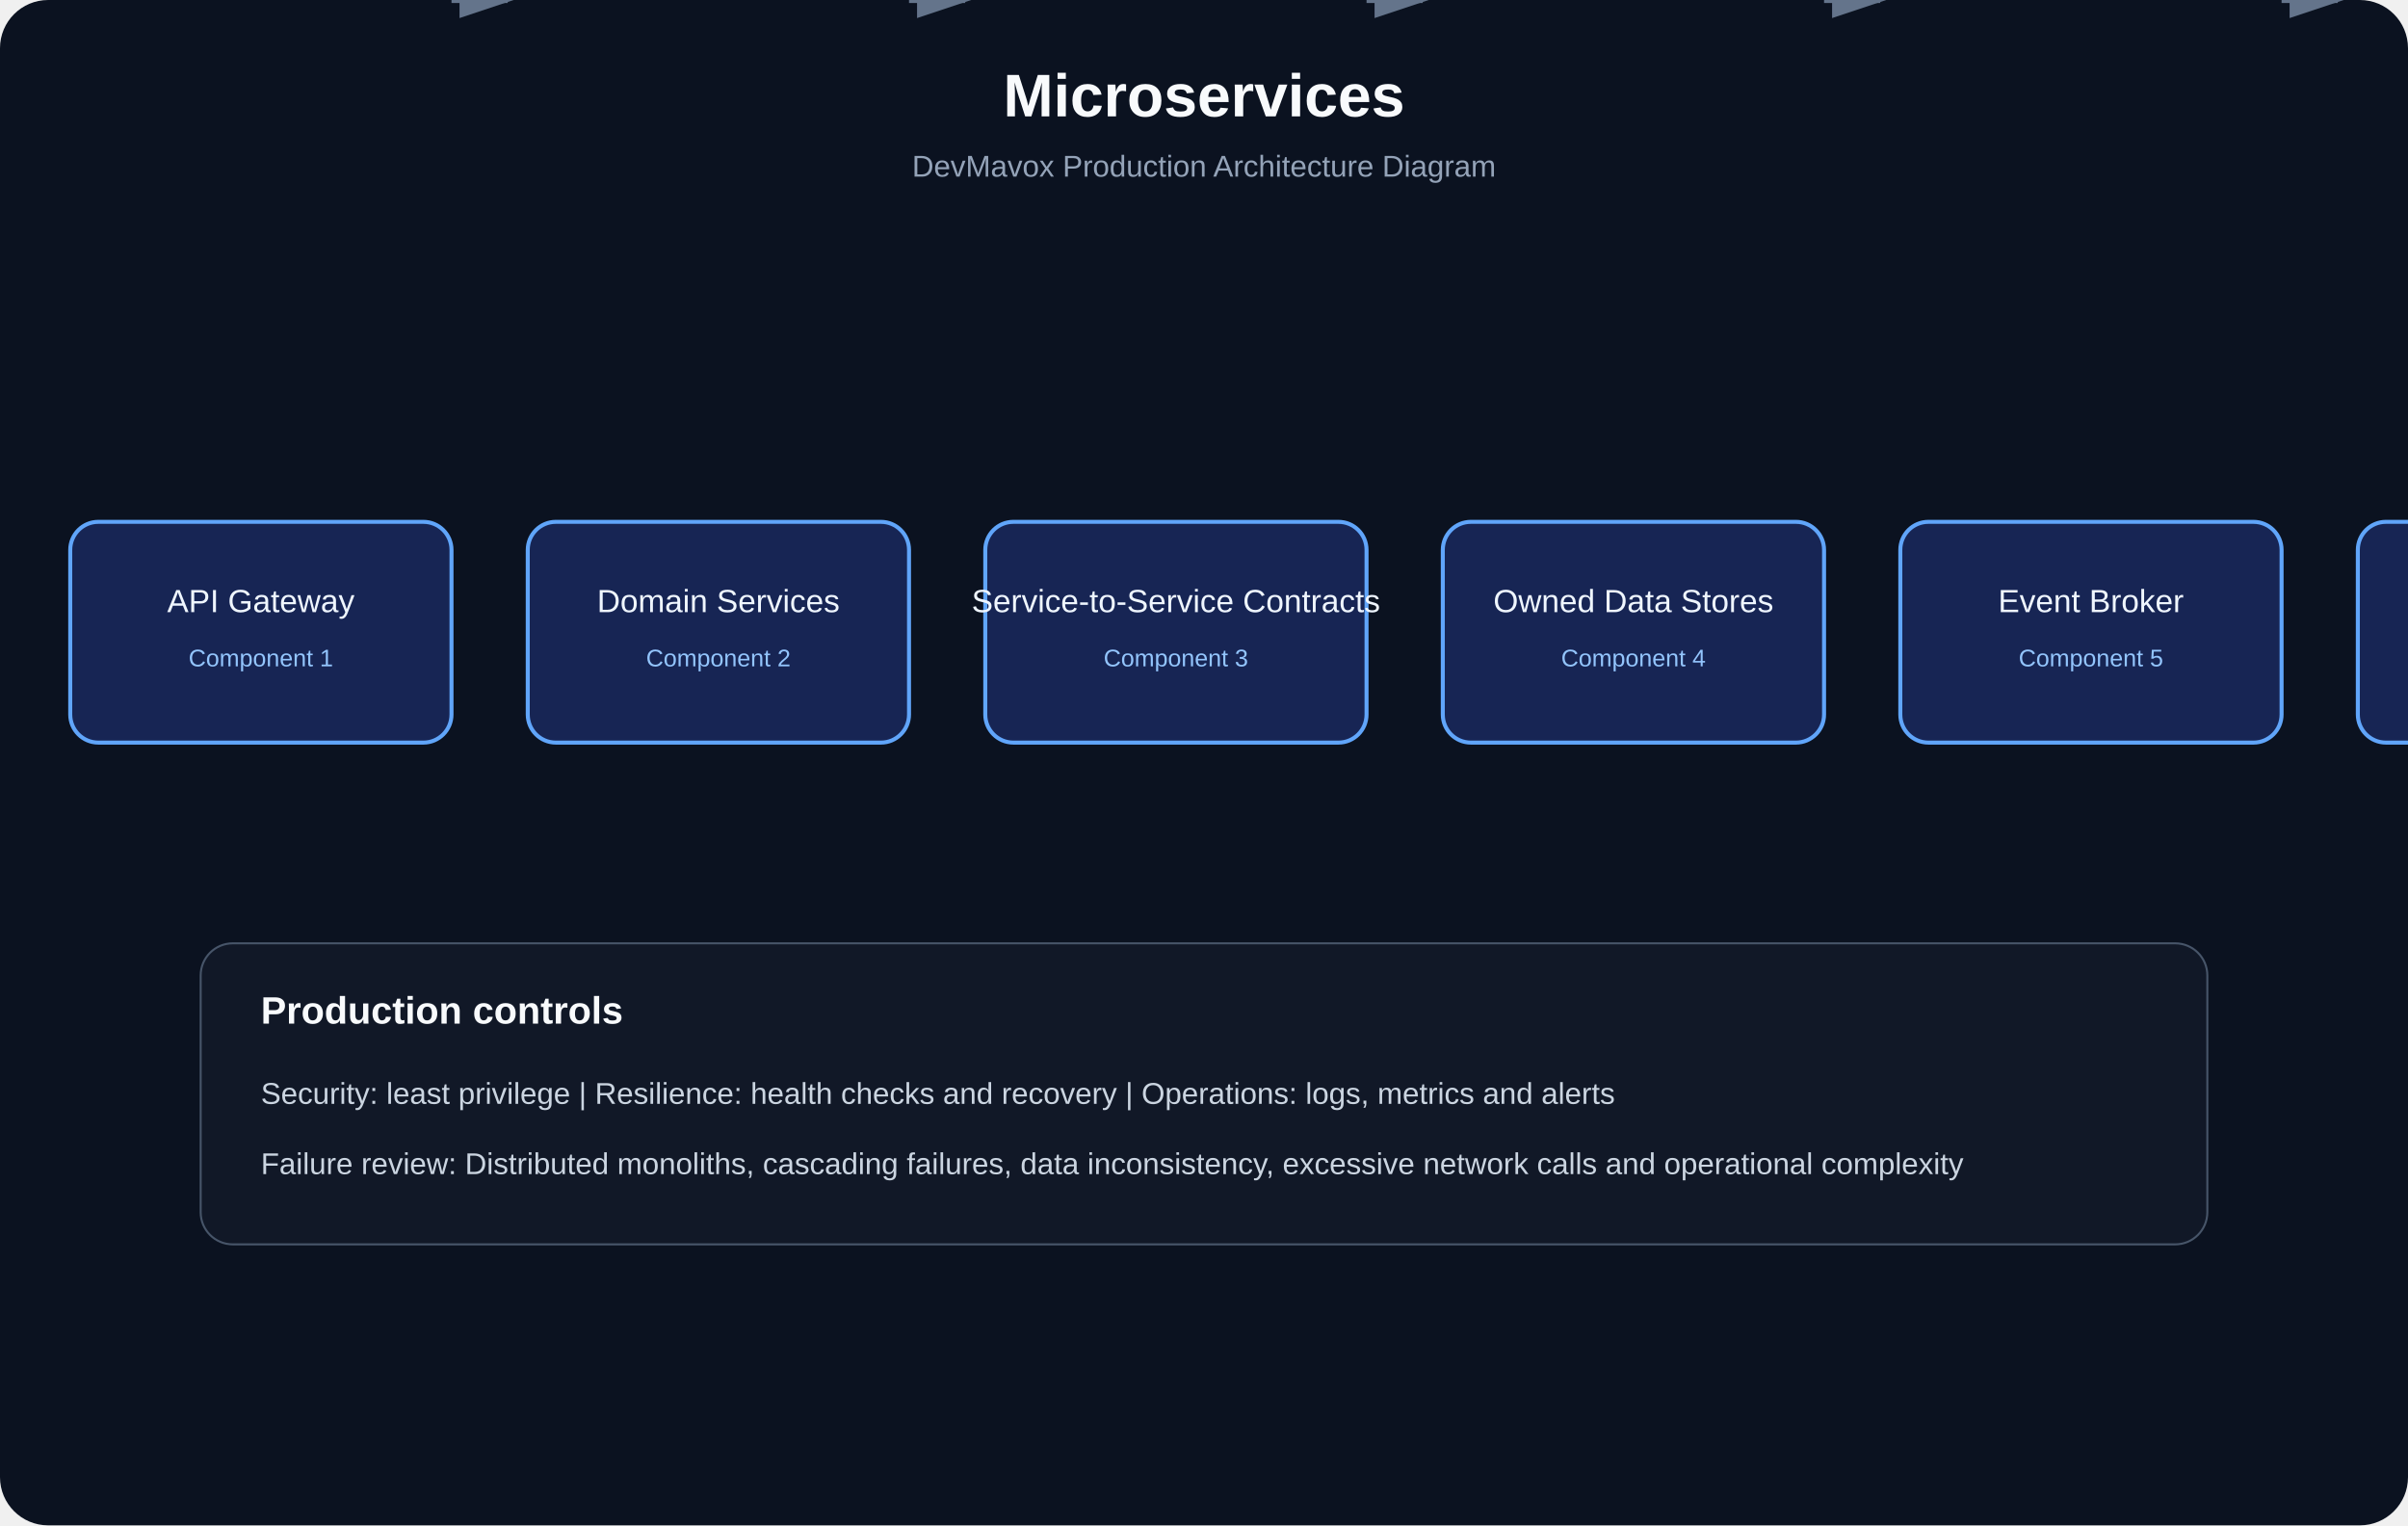
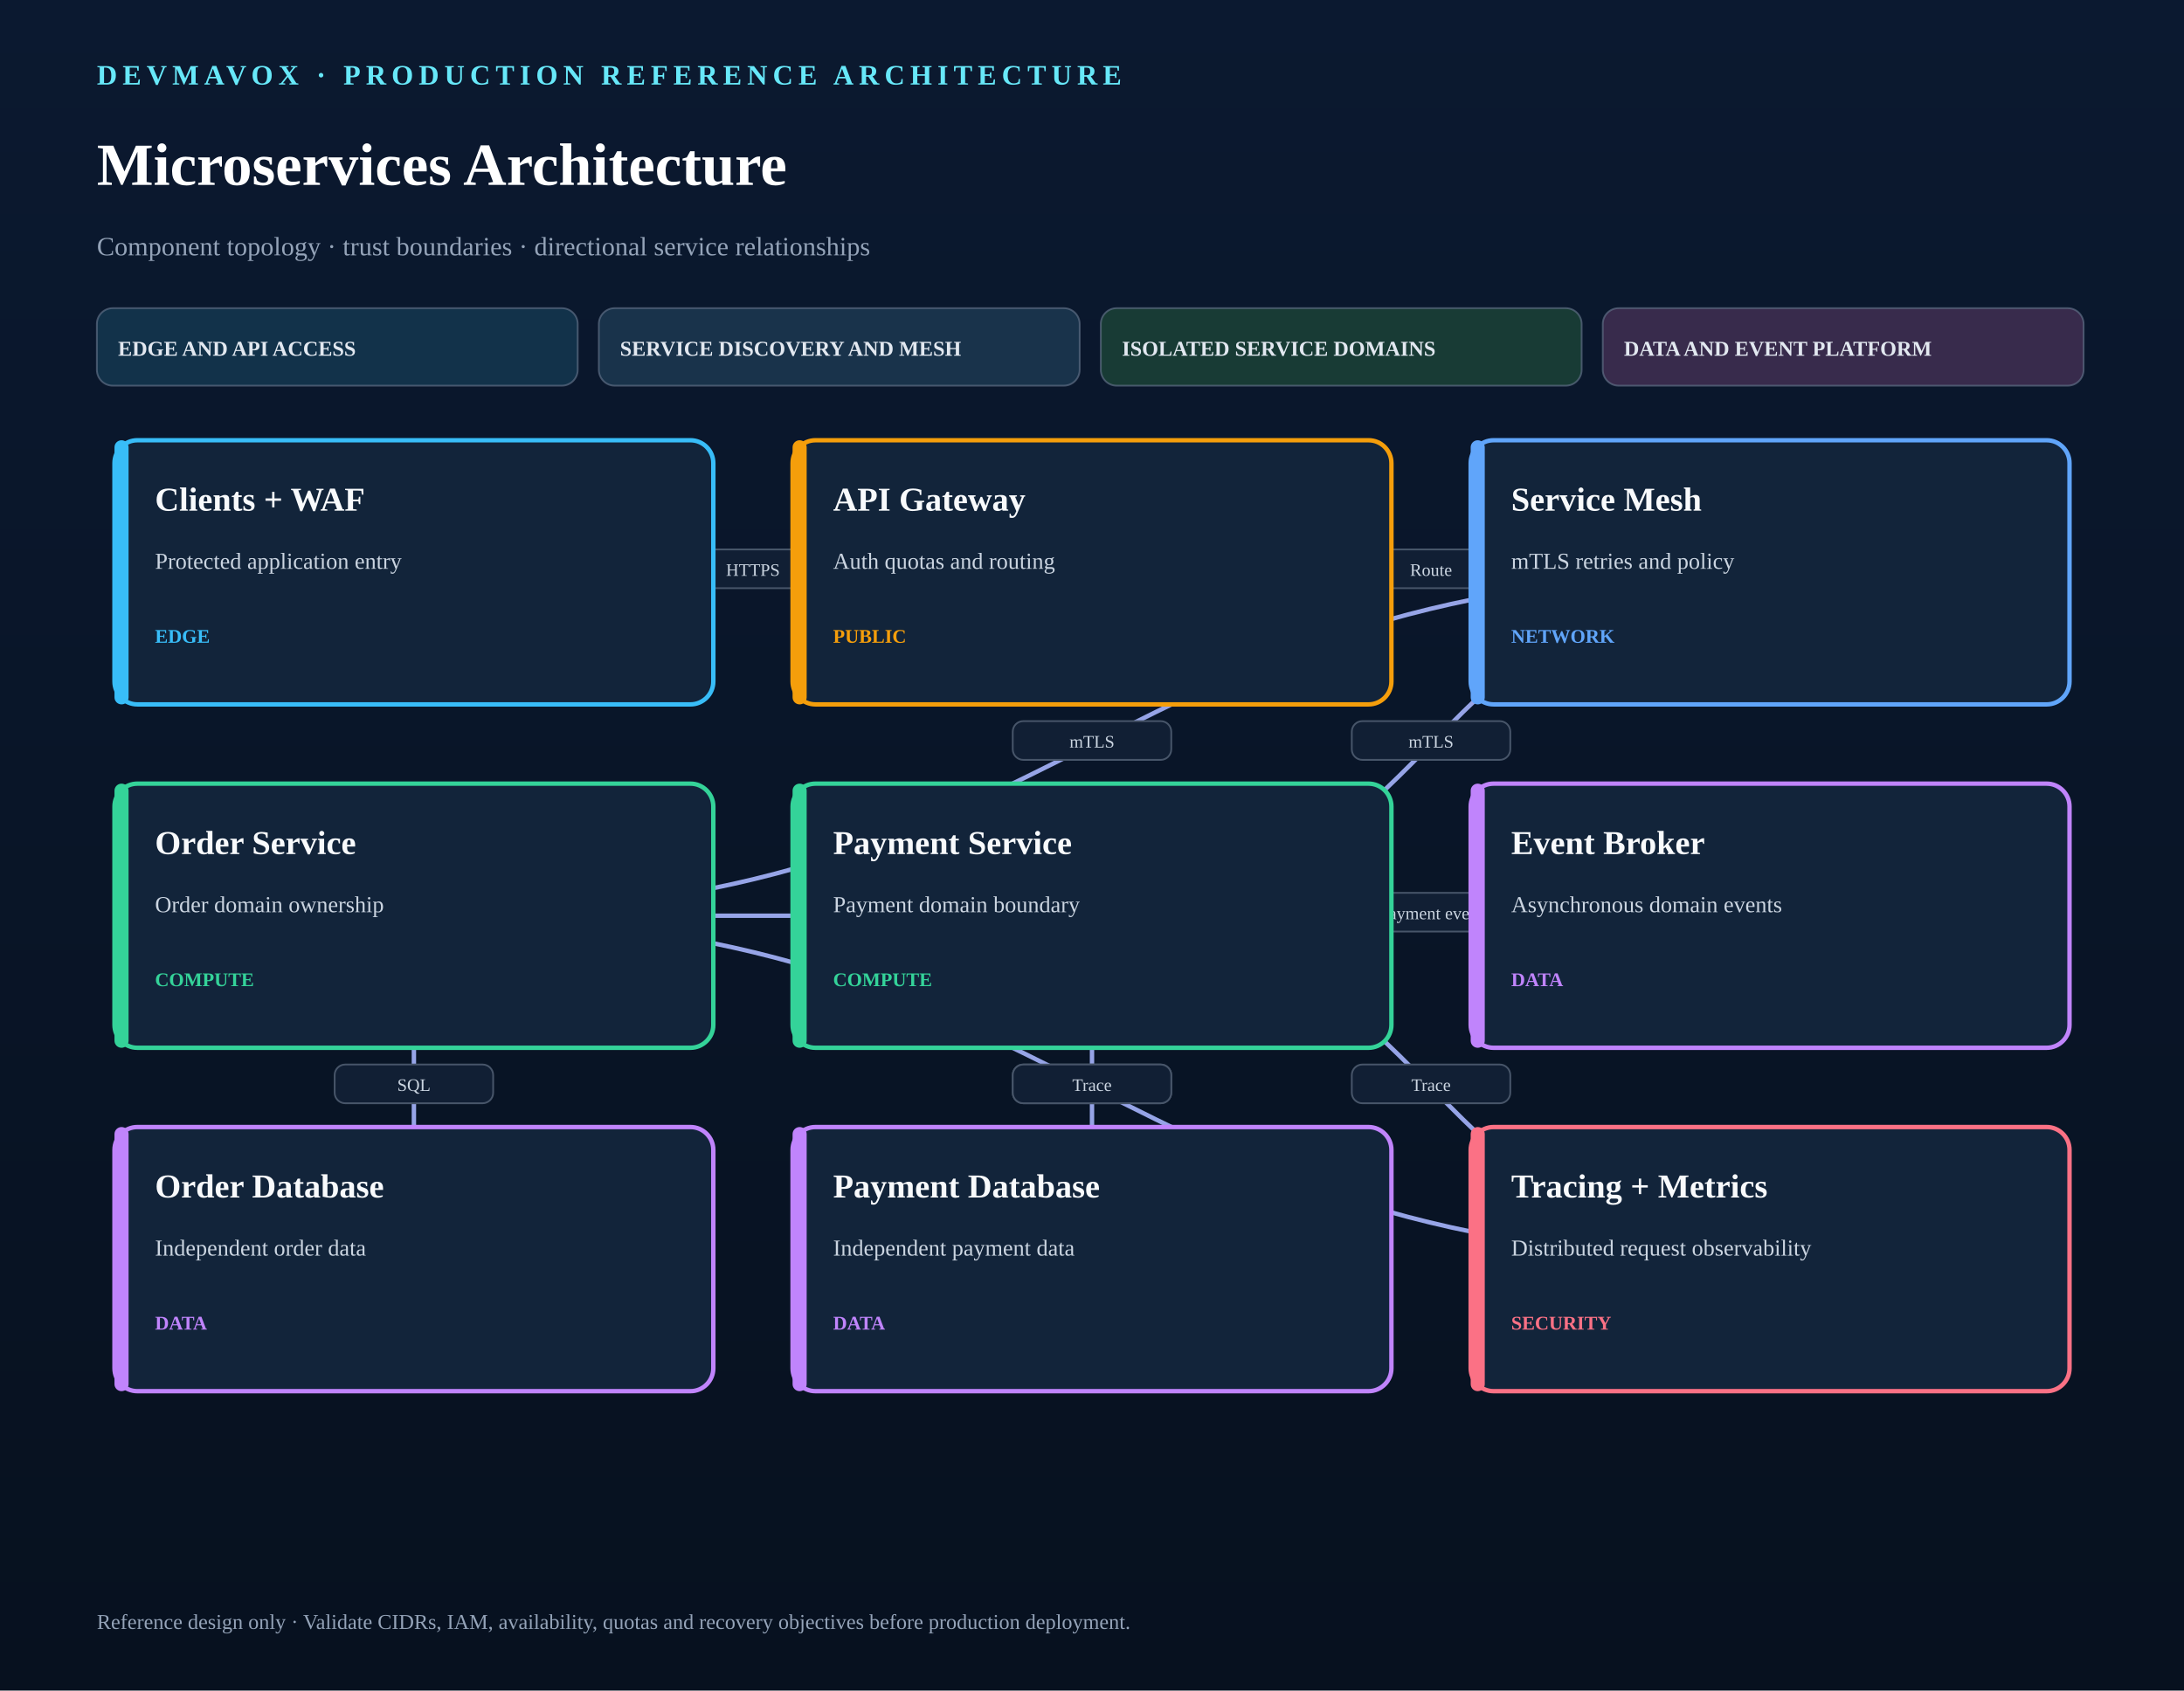
- <svg xmlns="http://www.w3.org/2000/svg" width="1200" height="760" viewBox="0 0 1200 760">
+ <svg xmlns="http://www.w3.org/2000/svg" width="1240" height="960" viewBox="0 0 1240 960">
  <defs>
-     <marker id="arrow" markerWidth="10" markerHeight="10" refX="8" refY="3" orient="auto">
-       <path d="M0,0 L0,6 L9,3 z" fill="#64748b" />
+     <linearGradient id="bg" x2="0" y2="1">
+       <stop stop-color="#0b1930" />
+       <stop offset="1" stop-color="#07111f" />
+     </linearGradient>
+     <marker id="arr" markerWidth="10" markerHeight="10" refX="8" refY="4" orient="auto">
+       <path d="M0 0 L0 8 L9 4Z" fill="#cbd5e1" />
    </marker>
  </defs>
-   <rect width="1200" height="760" rx="24" fill="#0b1220" />
-   <text x="600" y="58" text-anchor="middle" fill="#f8fafc" font-size="30" font-family="Arial" font-weight="700">Microservices</text>
-   <text x="600" y="88" text-anchor="middle" fill="#94a3b8" font-size="15" font-family="Arial">DevMavox Production Architecture Diagram</text>
-   <rect x="35" y="260" width="190" height="110" rx="14" fill="#172554" stroke="#60a5fa" stroke-width="2" />
-   <text x="130" y="305" text-anchor="middle" fill="#eff6ff" font-size="16" font-family="Arial">API Gateway</text>
-   <text x="130" y="332" text-anchor="middle" fill="#93c5fd" font-size="12" font-family="Arial">Component 1</text>
-   <line x1="225" y1="(315)" x2="253" y2="(315)" stroke="#64748b" stroke-width="3" marker-end="url(#arrow)" />
-   <rect x="263" y="260" width="190" height="110" rx="14" fill="#172554" stroke="#60a5fa" stroke-width="2" />
-   <text x="358" y="305" text-anchor="middle" fill="#eff6ff" font-size="16" font-family="Arial">Domain Services</text>
-   <text x="358" y="332" text-anchor="middle" fill="#93c5fd" font-size="12" font-family="Arial">Component 2</text>
-   <line x1="453" y1="(315)" x2="481" y2="(315)" stroke="#64748b" stroke-width="3" marker-end="url(#arrow)" />
-   <rect x="491" y="260" width="190" height="110" rx="14" fill="#172554" stroke="#60a5fa" stroke-width="2" />
-   <text x="586" y="305" text-anchor="middle" fill="#eff6ff" font-size="16" font-family="Arial">Service-to-Service Contracts</text>
-   <text x="586" y="332" text-anchor="middle" fill="#93c5fd" font-size="12" font-family="Arial">Component 3</text>
-   <line x1="681" y1="(315)" x2="709" y2="(315)" stroke="#64748b" stroke-width="3" marker-end="url(#arrow)" />
-   <rect x="719" y="260" width="190" height="110" rx="14" fill="#172554" stroke="#60a5fa" stroke-width="2" />
-   <text x="814" y="305" text-anchor="middle" fill="#eff6ff" font-size="16" font-family="Arial">Owned Data Stores</text>
-   <text x="814" y="332" text-anchor="middle" fill="#93c5fd" font-size="12" font-family="Arial">Component 4</text>
-   <line x1="909" y1="(315)" x2="937" y2="(315)" stroke="#64748b" stroke-width="3" marker-end="url(#arrow)" />
-   <rect x="947" y="260" width="190" height="110" rx="14" fill="#172554" stroke="#60a5fa" stroke-width="2" />
-   <text x="1042" y="305" text-anchor="middle" fill="#eff6ff" font-size="16" font-family="Arial">Event Broker</text>
-   <text x="1042" y="332" text-anchor="middle" fill="#93c5fd" font-size="12" font-family="Arial">Component 5</text>
-   <line x1="1137" y1="(315)" x2="1165" y2="(315)" stroke="#64748b" stroke-width="3" marker-end="url(#arrow)" />
-   <rect x="1175" y="260" width="190" height="110" rx="14" fill="#172554" stroke="#60a5fa" stroke-width="2" />
-   <text x="1270" y="305" text-anchor="middle" fill="#eff6ff" font-size="16" font-family="Arial">Telemetry Platform</text>
-   <text x="1270" y="332" text-anchor="middle" fill="#93c5fd" font-size="12" font-family="Arial">Component 6</text>
-   <rect x="100" y="470" width="1000" height="150" rx="16" fill="#111827" stroke="#475569" />
-   <text x="130" y="510" fill="#f8fafc" font-size="19" font-family="Arial" font-weight="700">Production controls</text>
-   <text x="130" y="550" fill="#cbd5e1" font-size="15" font-family="Arial">Security: least privilege | Resilience: health checks and recovery | Operations: logs, metrics and alerts</text>
-   <text x="130" y="585" fill="#cbd5e1" font-size="15" font-family="Arial">Failure review: Distributed monoliths, cascading failures, data inconsistency, excessive network calls and operational complexity</text>
+   <rect width="100%" height="100%" fill="url(#bg)" />
+   <text x="55" y="48" fill="#67e8f9" font-size="16" font-weight="700" letter-spacing="3">DEVMAVOX · PRODUCTION REFERENCE ARCHITECTURE</text>
+   <text x="55" y="105" fill="white" font-size="34" font-weight="800">Microservices Architecture</text>
+   <text x="55" y="145" fill="#94a3b8" font-size="15">Component topology · trust boundaries · directional service relationships</text>
+   <rect x="55" y="175" width="273" height="44" rx="9" fill="#12324a" stroke="#64748b" stroke-opacity=".65" />
+   <text x="67" y="202" fill="#e2e8f0" font-size="12" font-weight="700">EDGE AND API ACCESS</text>
+   <rect x="340" y="175" width="273" height="44" rx="9" fill="#19334b" stroke="#64748b" stroke-opacity=".65" />
+   <text x="352" y="202" fill="#e2e8f0" font-size="12" font-weight="700">SERVICE DISCOVERY AND MESH</text>
+   <rect x="625" y="175" width="273" height="44" rx="9" fill="#183b35" stroke="#64748b" stroke-opacity=".65" />
+   <text x="637" y="202" fill="#e2e8f0" font-size="12" font-weight="700">ISOLATED SERVICE DOMAINS</text>
+   <rect x="910" y="175" width="273" height="44" rx="9" fill="#382b4c" stroke="#64748b" stroke-opacity=".65" />
+   <text x="922" y="202" fill="#e2e8f0" font-size="12" font-weight="700">DATA AND EVENT PLATFORM</text>
+   <path d="M 235 325 C 427.5 325, 427.5 325, 620 325" fill="none" stroke="#a5b4fc" stroke-width="2.5" marker-end="url(#arr)" opacity=".9" />
+   <rect x="382.5" y="312" width="90" height="22" rx="6" fill="#111f34" stroke="#475569" />
+   <text x="427.5" y="327" fill="#cbd5e1" text-anchor="middle" font-size="10">HTTPS</text>
+   <path d="M 620 325 C 812.5 325, 812.5 325, 1005 325" fill="none" stroke="#a5b4fc" stroke-width="2.5" marker-end="url(#arr)" opacity=".9" />
+   <rect x="767.5" y="312" width="90" height="22" rx="6" fill="#111f34" stroke="#475569" />
+   <text x="812.5" y="327" fill="#cbd5e1" text-anchor="middle" font-size="10">Route</text>
+   <path d="M 1005 325 C 620 325, 620 520, 235 520" fill="none" stroke="#a5b4fc" stroke-width="2.5" marker-end="url(#arr)" opacity=".9" />
+   <rect x="575" y="409.5" width="90" height="22" rx="6" fill="#111f34" stroke="#475569" />
+   <text x="620" y="424.5" fill="#cbd5e1" text-anchor="middle" font-size="10">mTLS</text>
+   <path d="M 1005 325 C 812.5 325, 812.5 520, 620 520" fill="none" stroke="#a5b4fc" stroke-width="2.5" marker-end="url(#arr)" opacity=".9" />
+   <rect x="767.5" y="409.5" width="90" height="22" rx="6" fill="#111f34" stroke="#475569" />
+   <text x="812.5" y="424.5" fill="#cbd5e1" text-anchor="middle" font-size="10">mTLS</text>
+   <path d="M 235 520 C 620 520, 620 520, 1005 520" fill="none" stroke="#a5b4fc" stroke-width="2.5" marker-end="url(#arr)" opacity=".9" />
+   <rect x="575" y="507" width="90" height="22" rx="6" fill="#111f34" stroke="#475569" />
+   <text x="620" y="522" fill="#cbd5e1" text-anchor="middle" font-size="10">Order event</text>
+   <path d="M 620 520 C 812.5 520, 812.5 520, 1005 520" fill="none" stroke="#a5b4fc" stroke-width="2.5" marker-end="url(#arr)" opacity=".9" />
+   <rect x="767.5" y="507" width="90" height="22" rx="6" fill="#111f34" stroke="#475569" />
+   <text x="812.5" y="522" fill="#cbd5e1" text-anchor="middle" font-size="10">Payment event</text>
+   <path d="M 235 520 C 235 520, 235 715, 235 715" fill="none" stroke="#a5b4fc" stroke-width="2.5" marker-end="url(#arr)" opacity=".9" />
+   <rect x="190" y="604.5" width="90" height="22" rx="6" fill="#111f34" stroke="#475569" />
+   <text x="235" y="619.5" fill="#cbd5e1" text-anchor="middle" font-size="10">SQL</text>
+   <path d="M 620 520 C 620 520, 620 715, 620 715" fill="none" stroke="#a5b4fc" stroke-width="2.5" marker-end="url(#arr)" opacity=".9" />
+   <rect x="575" y="604.5" width="90" height="22" rx="6" fill="#111f34" stroke="#475569" />
+   <text x="620" y="619.5" fill="#cbd5e1" text-anchor="middle" font-size="10">SQL</text>
+   <path d="M 235 520 C 620 520, 620 715, 1005 715" fill="none" stroke="#a5b4fc" stroke-width="2.5" marker-end="url(#arr)" opacity=".9" />
+   <rect x="575" y="604.5" width="90" height="22" rx="6" fill="#111f34" stroke="#475569" />
+   <text x="620" y="619.5" fill="#cbd5e1" text-anchor="middle" font-size="10">Trace</text>
+   <path d="M 620 520 C 812.5 520, 812.5 715, 1005 715" fill="none" stroke="#a5b4fc" stroke-width="2.5" marker-end="url(#arr)" opacity=".9" />
+   <rect x="767.5" y="604.5" width="90" height="22" rx="6" fill="#111f34" stroke="#475569" />
+   <text x="812.5" y="619.5" fill="#cbd5e1" text-anchor="middle" font-size="10">Trace</text>
+   <g>
+     <rect x="65" y="250" width="340" height="150" rx="13" fill="#12243a" stroke="#38bdf8" stroke-width="2.5" />
+     <rect x="65" y="250" width="8" height="150" rx="4" fill="#38bdf8" />
+     <text x="88" y="290" fill="#f8fafc" font-size="19" font-weight="700">Clients + WAF</text>
+     <text x="88" y="323" fill="#cbd5e1" font-size="13">Protected application entry</text>
+     <text x="88" y="365" fill="#38bdf8" font-size="11" font-weight="700">EDGE</text>
+   </g>
+   <g>
+     <rect x="450" y="250" width="340" height="150" rx="13" fill="#12243a" stroke="#f59e0b" stroke-width="2.5" />
+     <rect x="450" y="250" width="8" height="150" rx="4" fill="#f59e0b" />
+     <text x="473" y="290" fill="#f8fafc" font-size="19" font-weight="700">API Gateway</text>
+     <text x="473" y="323" fill="#cbd5e1" font-size="13">Auth quotas and routing</text>
+     <text x="473" y="365" fill="#f59e0b" font-size="11" font-weight="700">PUBLIC</text>
+   </g>
+   <g>
+     <rect x="835" y="250" width="340" height="150" rx="13" fill="#12243a" stroke="#60a5fa" stroke-width="2.5" />
+     <rect x="835" y="250" width="8" height="150" rx="4" fill="#60a5fa" />
+     <text x="858" y="290" fill="#f8fafc" font-size="19" font-weight="700">Service Mesh</text>
+     <text x="858" y="323" fill="#cbd5e1" font-size="13">mTLS retries and policy</text>
+     <text x="858" y="365" fill="#60a5fa" font-size="11" font-weight="700">NETWORK</text>
+   </g>
+   <g>
+     <rect x="65" y="445" width="340" height="150" rx="13" fill="#12243a" stroke="#34d399" stroke-width="2.5" />
+     <rect x="65" y="445" width="8" height="150" rx="4" fill="#34d399" />
+     <text x="88" y="485" fill="#f8fafc" font-size="19" font-weight="700">Order Service</text>
+     <text x="88" y="518" fill="#cbd5e1" font-size="13">Order domain ownership</text>
+     <text x="88" y="560" fill="#34d399" font-size="11" font-weight="700">COMPUTE</text>
+   </g>
+   <g>
+     <rect x="450" y="445" width="340" height="150" rx="13" fill="#12243a" stroke="#34d399" stroke-width="2.5" />
+     <rect x="450" y="445" width="8" height="150" rx="4" fill="#34d399" />
+     <text x="473" y="485" fill="#f8fafc" font-size="19" font-weight="700">Payment Service</text>
+     <text x="473" y="518" fill="#cbd5e1" font-size="13">Payment domain boundary</text>
+     <text x="473" y="560" fill="#34d399" font-size="11" font-weight="700">COMPUTE</text>
+   </g>
+   <g>
+     <rect x="835" y="445" width="340" height="150" rx="13" fill="#12243a" stroke="#c084fc" stroke-width="2.5" />
+     <rect x="835" y="445" width="8" height="150" rx="4" fill="#c084fc" />
+     <text x="858" y="485" fill="#f8fafc" font-size="19" font-weight="700">Event Broker</text>
+     <text x="858" y="518" fill="#cbd5e1" font-size="13">Asynchronous domain events</text>
+     <text x="858" y="560" fill="#c084fc" font-size="11" font-weight="700">DATA</text>
+   </g>
+   <g>
+     <rect x="65" y="640" width="340" height="150" rx="13" fill="#12243a" stroke="#c084fc" stroke-width="2.5" />
+     <rect x="65" y="640" width="8" height="150" rx="4" fill="#c084fc" />
+     <text x="88" y="680" fill="#f8fafc" font-size="19" font-weight="700">Order Database</text>
+     <text x="88" y="713" fill="#cbd5e1" font-size="13">Independent order data</text>
+     <text x="88" y="755" fill="#c084fc" font-size="11" font-weight="700">DATA</text>
+   </g>
+   <g>
+     <rect x="450" y="640" width="340" height="150" rx="13" fill="#12243a" stroke="#c084fc" stroke-width="2.5" />
+     <rect x="450" y="640" width="8" height="150" rx="4" fill="#c084fc" />
+     <text x="473" y="680" fill="#f8fafc" font-size="19" font-weight="700">Payment Database</text>
+     <text x="473" y="713" fill="#cbd5e1" font-size="13">Independent payment data</text>
+     <text x="473" y="755" fill="#c084fc" font-size="11" font-weight="700">DATA</text>
+   </g>
+   <g>
+     <rect x="835" y="640" width="340" height="150" rx="13" fill="#12243a" stroke="#fb7185" stroke-width="2.5" />
+     <rect x="835" y="640" width="8" height="150" rx="4" fill="#fb7185" />
+     <text x="858" y="680" fill="#f8fafc" font-size="19" font-weight="700">Tracing + Metrics</text>
+     <text x="858" y="713" fill="#cbd5e1" font-size="13">Distributed request observability</text>
+     <text x="858" y="755" fill="#fb7185" font-size="11" font-weight="700">SECURITY</text>
+   </g>
+   <text x="55" y="925" fill="#94a3b8" font-size="12">Reference design only · Validate CIDRs, IAM, availability, quotas and recovery objectives before production deployment.</text>
</svg>
